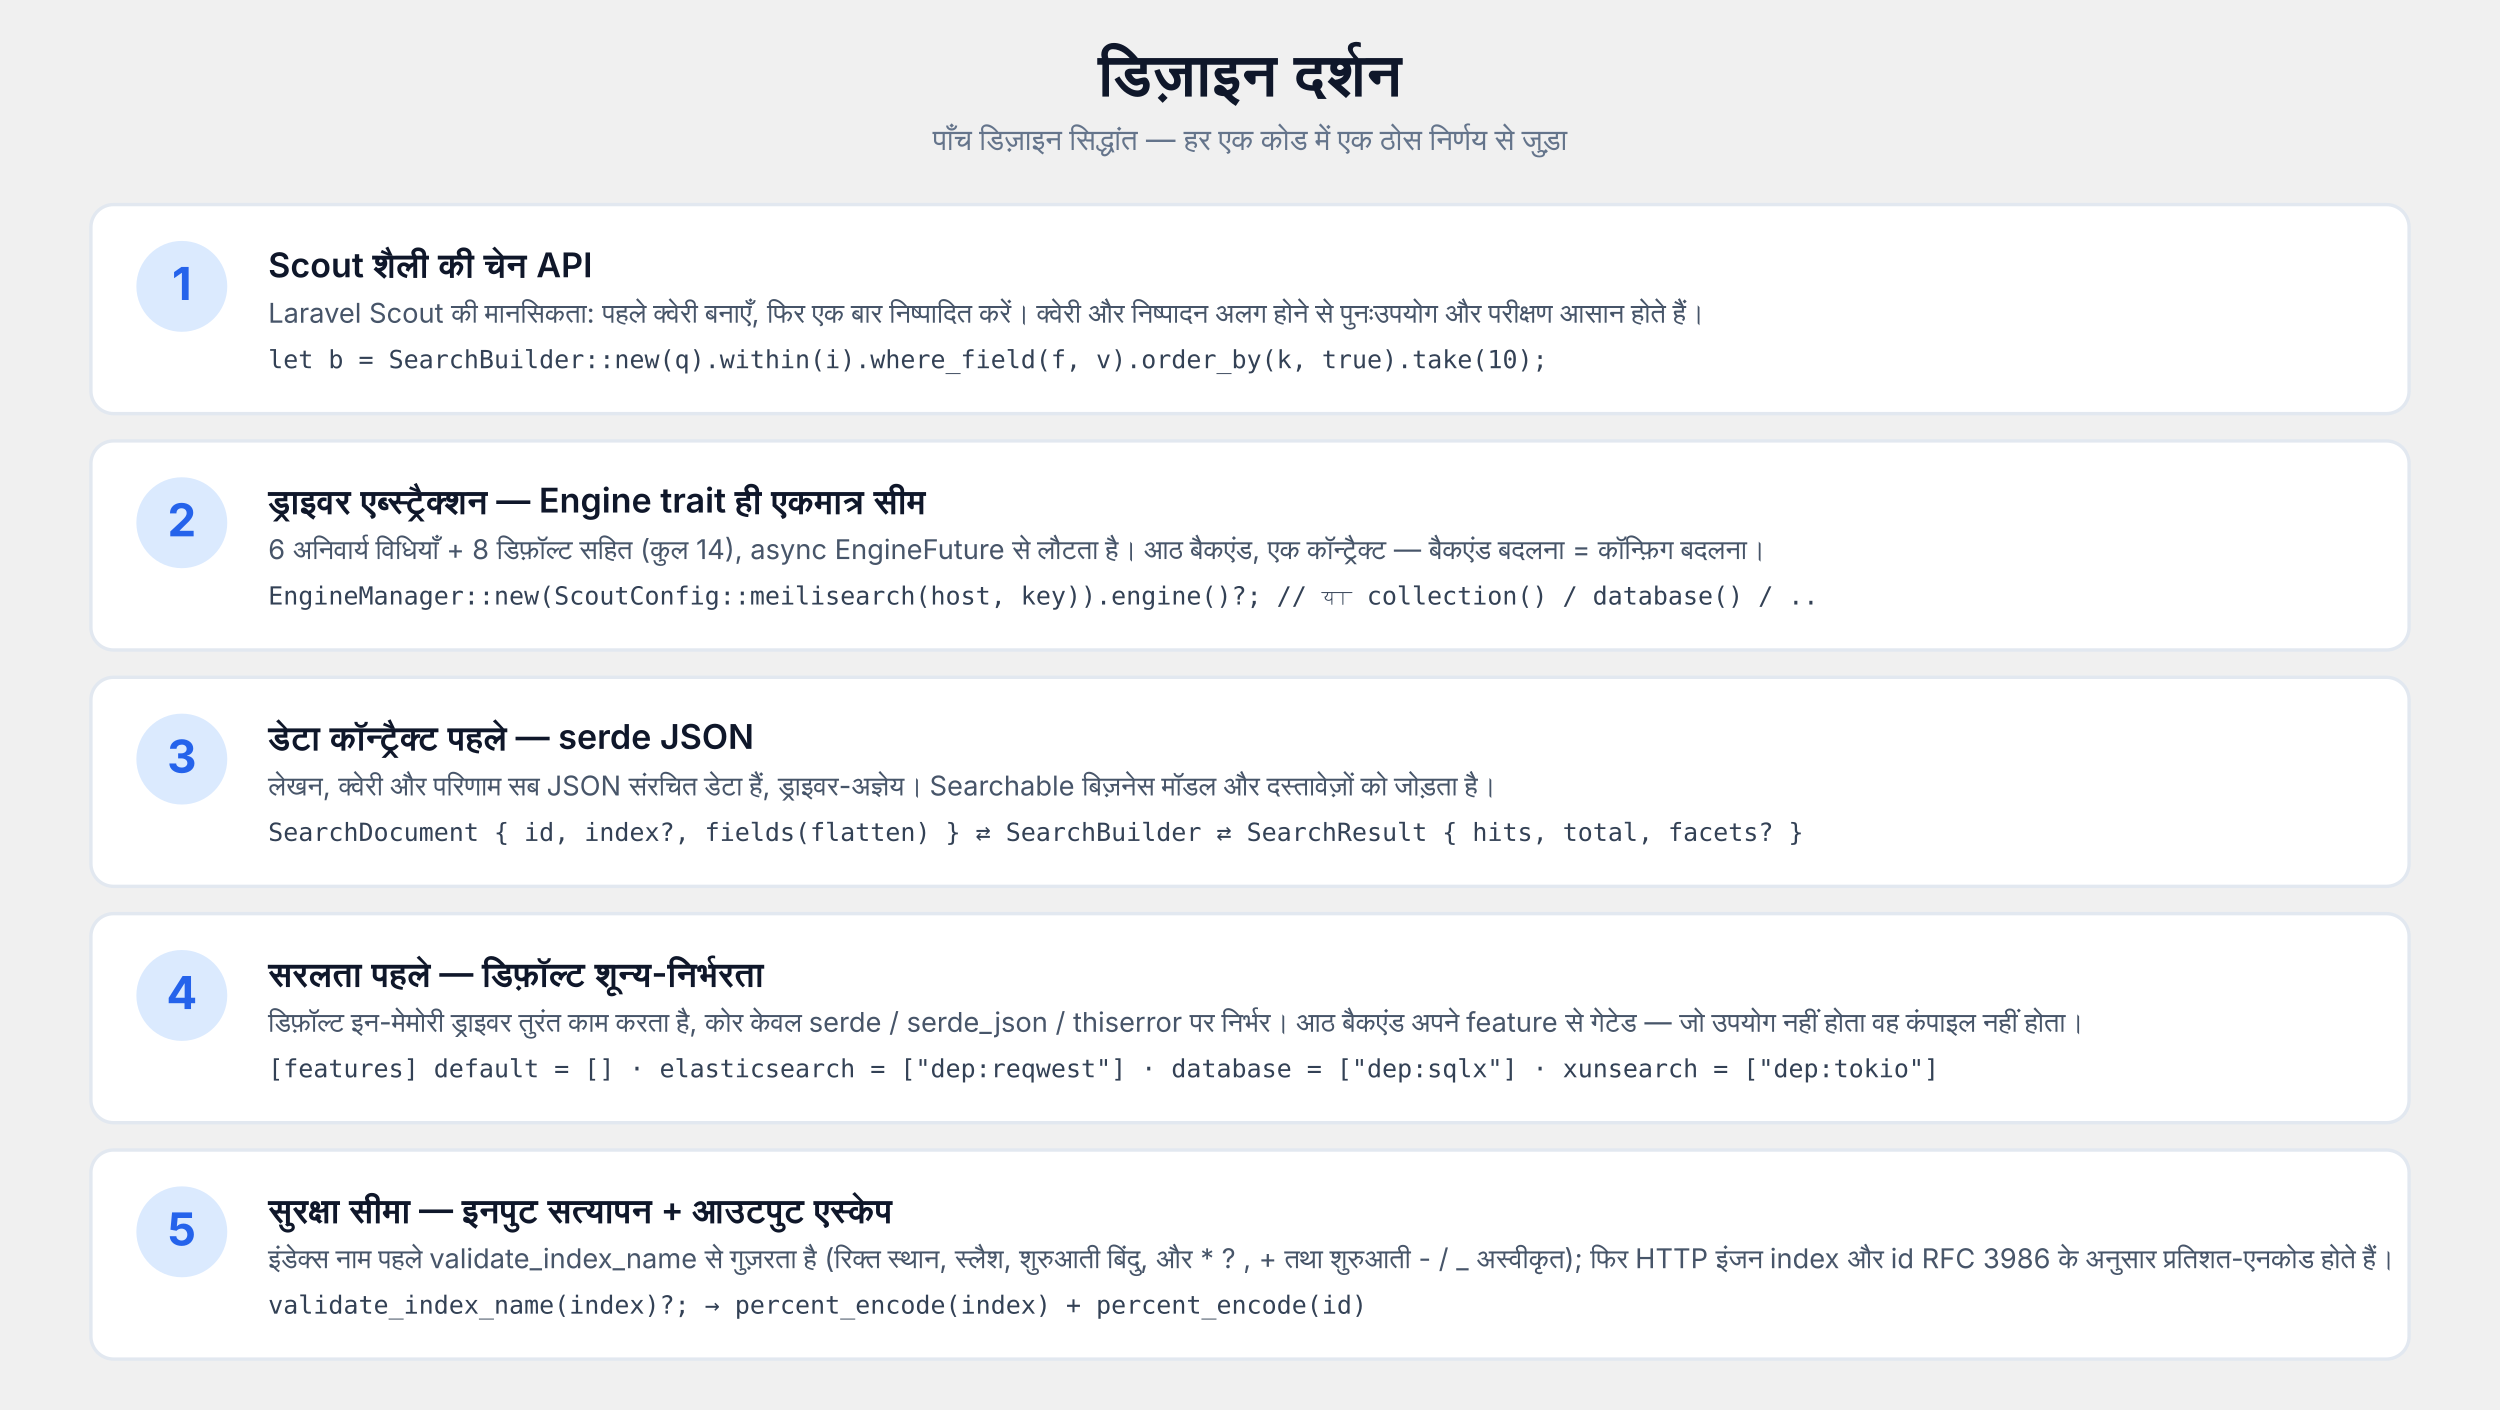
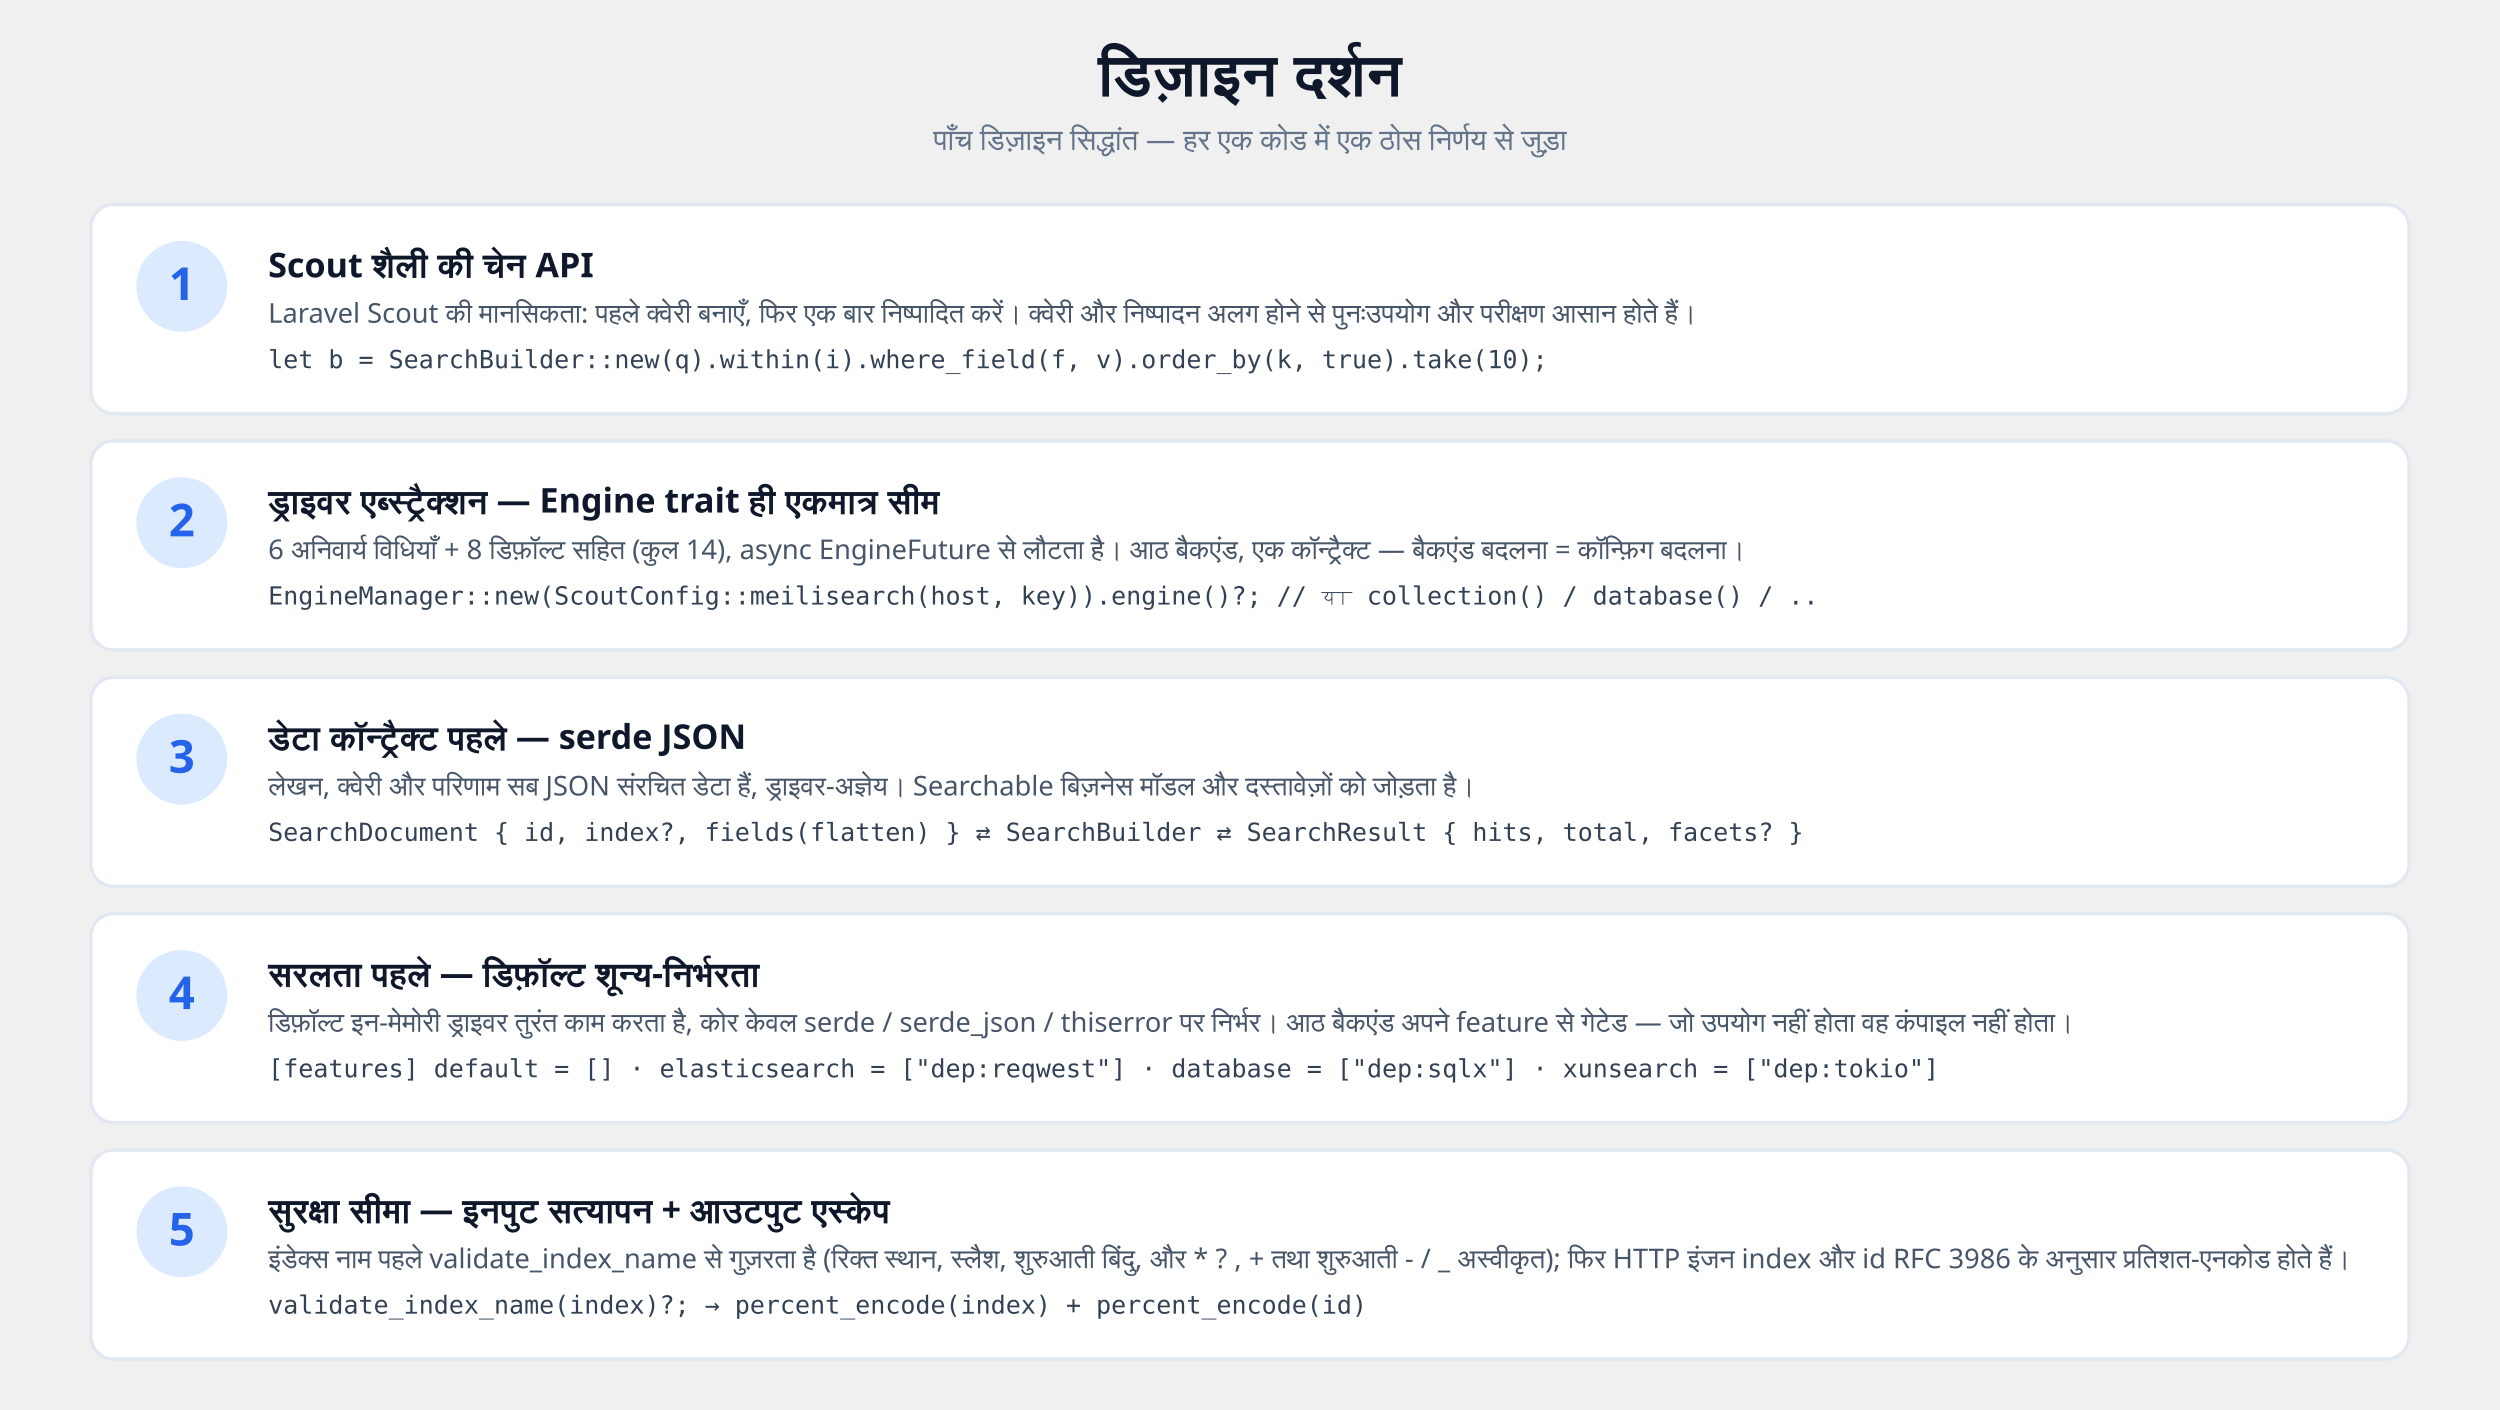
- <svg xmlns="http://www.w3.org/2000/svg" viewBox="0 0 1100 620" font-family="system-ui, -apple-system, 'Segoe UI', sans-serif">
+ <svg xmlns="http://www.w3.org/2000/svg" viewBox="0 0 1100 620" font-family="system-ui, sans-serif">
  <defs>
    <style>
      .title { font-size: 26px; font-weight: 700; fill: #0f172a; }
      .sub   { font-size: 13px; fill: #64748b; }
      .card  { fill: #ffffff; stroke: #e2e8f0; stroke-width: 1.5; rx: 10; }
      .num   { font-size: 20px; font-weight: 700; fill: #2563eb; }
      .name  { font-size: 15px; font-weight: 600; fill: #0f172a; }
      .desc  { font-size: 12px; fill: #475569; }
-       .code  { font-size: 11px; fill: #334155; font-family: ui-monospace, SFMono-Regular, Menlo, monospace; }
+       .code  { font-size: 11px; fill: #334155; font-family: ui-monospace, monospace; }
      .rule  { fill: #dbeafe; }
    </style>
  </defs>
  <text x="550" y="42" text-anchor="middle" class="title">डिज़ाइन दर्शन</text>
  <text x="550" y="66" text-anchor="middle" class="sub">पाँच डिज़ाइन सिद्धांत — हर एक कोड में एक ठोस निर्णय से जुड़ा</text>
  <rect x="40" y="90" width="1020" height="92" class="card" />
  <rect x="60" y="106" width="40" height="40" rx="20" class="rule" />
  <text x="80" y="132" text-anchor="middle" class="num">1</text>
  <text x="118" y="122" class="name">Scout शैली की चेन API</text>
  <text x="118" y="142" class="desc">Laravel Scout की मानसिकता: पहले क्वेरी बनाएँ, फिर एक बार निष्पादित करें। क्वेरी और निष्पादन अलग होने से पुनःउपयोग और परीक्षण आसान होते हैं।</text>
  <text x="118" y="162" class="code">let b = SearchBuilder::new(q).within(i).where_field(f, v).order_by(k, true).take(10);</text>
  <rect x="40" y="194" width="1020" height="92" class="card" />
  <rect x="60" y="210" width="40" height="40" rx="20" class="rule" />
  <text x="80" y="236" text-anchor="middle" class="num">2</text>
  <text x="118" y="226" class="name">ड्राइवर एब्स्ट्रैक्शन — Engine trait ही एकमात्र सीम</text>
  <text x="118" y="246" class="desc">6 अनिवार्य विधियाँ + 8 डिफ़ॉल्ट सहित (कुल 14), async EngineFuture से लौटता है। आठ बैकएंड, एक कॉन्ट्रैक्ट — बैकएंड बदलना = कॉन्फ़िग बदलना।</text>
  <text x="118" y="266" class="code">EngineManager::new(ScoutConfig::meilisearch(host, key)).engine()?;  // या collection() / database() / ..</text>
  <rect x="40" y="298" width="1020" height="92" class="card" />
  <rect x="60" y="314" width="40" height="40" rx="20" class="rule" />
  <text x="80" y="340" text-anchor="middle" class="num">3</text>
  <text x="118" y="330" class="name">डेटा कॉन्ट्रैक्ट पहले — serde JSON</text>
  <text x="118" y="350" class="desc">लेखन, क्वेरी और परिणाम सब JSON संरचित डेटा हैं, ड्राइवर-अज्ञेय। Searchable बिज़नेस मॉडल और दस्तावेज़ों को जोड़ता है।</text>
  <text x="118" y="370" class="code">SearchDocument { id, index?, fields(flatten) } ⇄ SearchBuilder ⇄ SearchResult { hits, total, facets? }</text>
  <rect x="40" y="402" width="1020" height="92" class="card" />
  <rect x="60" y="418" width="40" height="40" rx="20" class="rule" />
  <text x="80" y="444" text-anchor="middle" class="num">4</text>
  <text x="118" y="434" class="name">सरलता पहले — डिफ़ॉल्ट शून्य-निर्भरता</text>
  <text x="118" y="454" class="desc">डिफ़ॉल्ट इन-मेमोरी ड्राइवर तुरंत काम करता है, कोर केवल serde / serde_json / thiserror पर निर्भर। आठ बैकएंड अपने feature से गेटेड — जो उपयोग नहीं होता वह कंपाइल नहीं होता।</text>
  <text x="118" y="474" class="code">[features] default = [] · elasticsearch = ["dep:reqwest"] · database = ["dep:sqlx"] · xunsearch = ["dep:tokio"]</text>
  <rect x="40" y="506" width="1020" height="92" class="card" />
  <rect x="60" y="522" width="40" height="40" rx="20" class="rule" />
  <text x="80" y="548" text-anchor="middle" class="num">5</text>
  <text x="118" y="538" class="name">सुरक्षा सीमा — इनपुट सत्यापन + आउटपुट एस्केप</text>
  <text x="118" y="558" class="desc">इंडेक्स नाम पहले validate_index_name से गुज़रता है (रिक्त स्थान, स्लैश, शुरुआती बिंदु, और * ? , + तथा शुरुआती - / _ अस्वीकृत); फिर HTTP इंजन index और id RFC 3986 के अनुसार प्रतिशत-एनकोड होते हैं।</text>
  <text x="118" y="578" class="code">validate_index_name(index)?;  →  percent_encode(index) + percent_encode(id)</text>
</svg>
